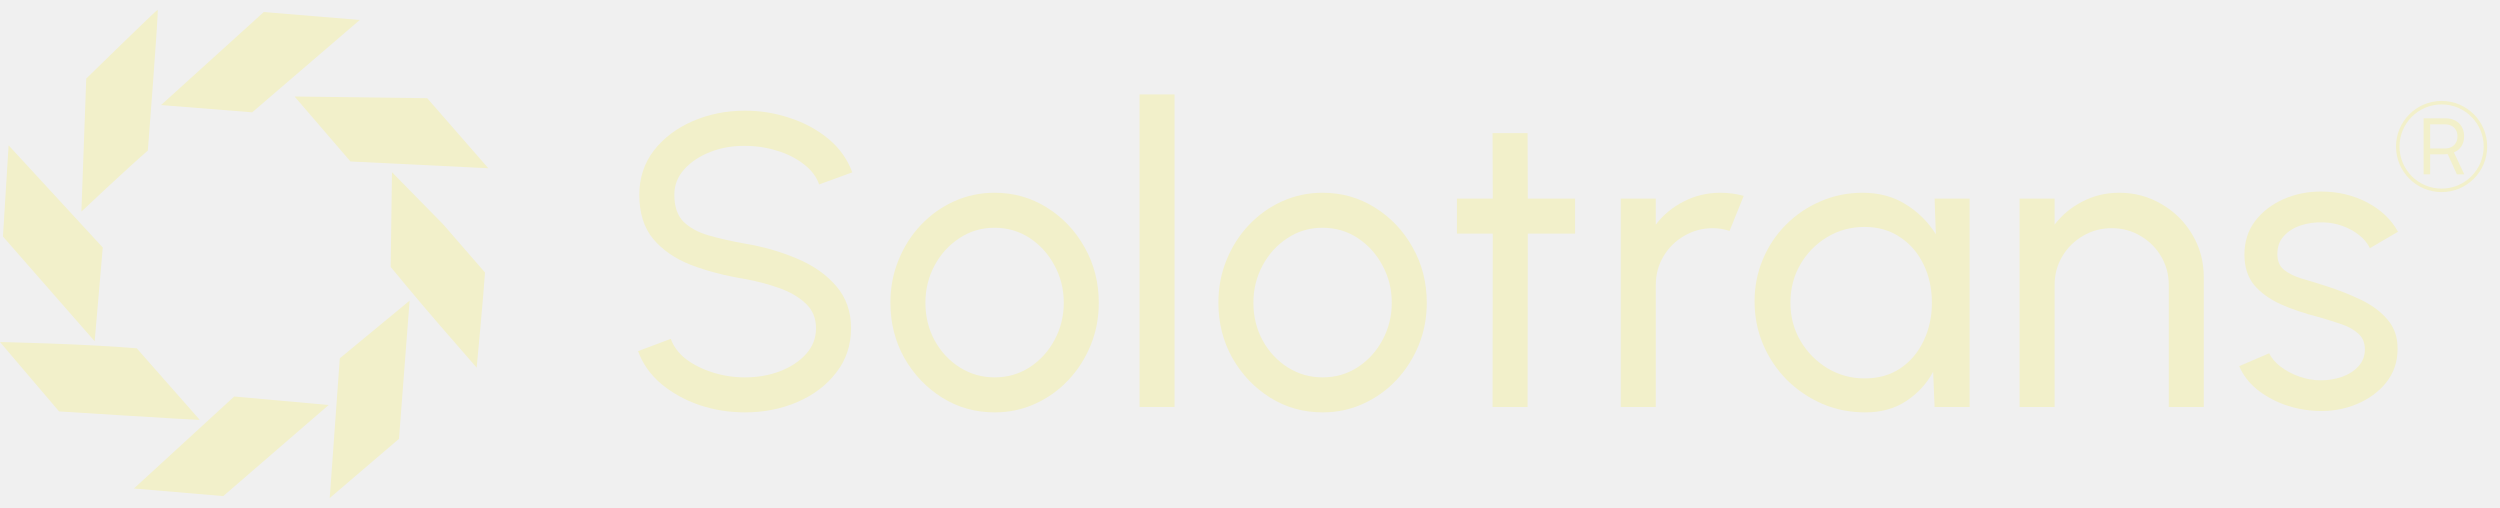
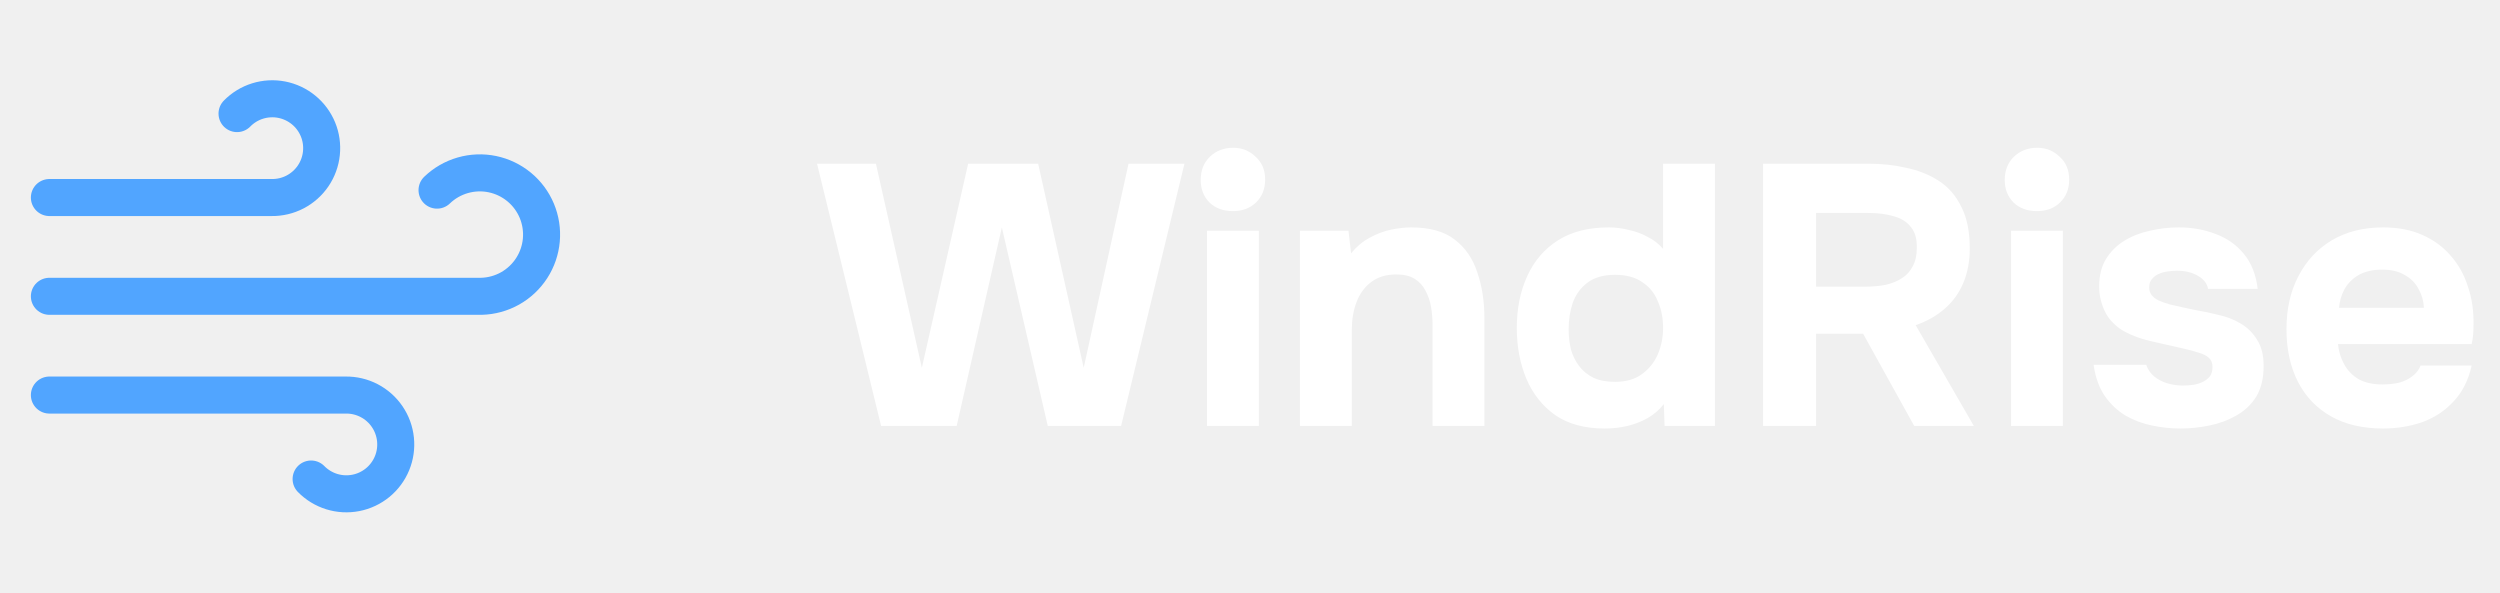
- <svg xmlns="http://www.w3.org/2000/svg" width="128" height="26" viewBox="0 0 128 26" fill="none">
-   <path d="M118.649 21.04C118.073 21.018 117.511 20.912 116.963 20.72C116.424 20.521 115.947 20.254 115.534 19.92C115.128 19.578 114.833 19.187 114.648 18.746L116.185 18.085C116.291 18.326 116.483 18.554 116.761 18.767C117.039 18.981 117.359 19.151 117.721 19.279C118.083 19.407 118.45 19.472 118.82 19.472C119.212 19.472 119.577 19.411 119.919 19.29C120.26 19.169 120.538 18.991 120.751 18.757C120.971 18.515 121.082 18.227 121.082 17.893C121.082 17.537 120.961 17.259 120.719 17.06C120.484 16.854 120.186 16.694 119.823 16.58C119.468 16.459 119.104 16.346 118.735 16.239C118.002 16.054 117.347 15.834 116.771 15.577C116.195 15.314 115.74 14.983 115.406 14.585C115.079 14.18 114.915 13.664 114.915 13.038C114.915 12.377 115.096 11.804 115.459 11.321C115.829 10.837 116.313 10.464 116.91 10.2C117.507 9.937 118.147 9.806 118.831 9.806C119.692 9.806 120.477 9.991 121.188 10.36C121.899 10.73 122.429 11.232 122.778 11.865L121.338 12.708C121.217 12.451 121.031 12.227 120.783 12.035C120.534 11.836 120.25 11.68 119.929 11.566C119.609 11.452 119.282 11.392 118.948 11.385C118.535 11.37 118.147 11.424 117.785 11.545C117.429 11.666 117.141 11.851 116.921 12.1C116.707 12.341 116.601 12.644 116.601 13.006C116.601 13.362 116.715 13.632 116.942 13.817C117.177 14.002 117.479 14.151 117.849 14.265C118.226 14.372 118.635 14.496 119.076 14.639C119.724 14.845 120.327 15.083 120.89 15.354C121.451 15.624 121.904 15.961 122.244 16.367C122.593 16.772 122.763 17.274 122.756 17.871C122.756 18.526 122.561 19.098 122.17 19.589C121.779 20.073 121.27 20.442 120.644 20.698C120.025 20.954 119.36 21.068 118.649 21.04Z" fill="#F2F0CA" />
-   <path d="M112.834 14.201V20.837H111.042V14.595C111.042 14.055 110.91 13.564 110.647 13.123C110.384 12.682 110.032 12.334 109.591 12.078C109.15 11.814 108.659 11.683 108.119 11.683C107.586 11.683 107.094 11.814 106.646 12.078C106.205 12.334 105.853 12.682 105.59 13.123C105.327 13.564 105.196 14.055 105.196 14.595V20.837H103.403V10.168H105.196V11.501C105.573 11.004 106.05 10.609 106.626 10.317C107.202 10.018 107.827 9.869 108.503 9.869C109.299 9.869 110.025 10.065 110.679 10.456C111.341 10.84 111.863 11.359 112.248 12.014C112.638 12.668 112.834 13.397 112.834 14.201Z" fill="#F2F0CA" />
-   <path d="M99.051 10.168H100.844V20.837H99.051L98.977 19.034C98.643 19.652 98.18 20.154 97.59 20.538C97.007 20.922 96.31 21.114 95.5 21.114C94.717 21.114 93.984 20.968 93.301 20.676C92.619 20.378 92.014 19.969 91.488 19.45C90.968 18.923 90.563 18.319 90.272 17.636C89.98 16.953 89.834 16.217 89.834 15.428C89.834 14.666 89.976 13.948 90.261 13.272C90.545 12.597 90.94 12.006 91.445 11.501C91.957 10.989 92.547 10.591 93.216 10.306C93.884 10.015 94.603 9.869 95.372 9.869C96.211 9.869 96.947 10.068 97.579 10.466C98.212 10.858 98.724 11.366 99.115 11.992L99.051 10.168ZM95.468 19.375C96.171 19.375 96.779 19.204 97.291 18.863C97.811 18.514 98.209 18.045 98.487 17.455C98.771 16.864 98.913 16.213 98.913 15.502C98.913 14.777 98.771 14.122 98.487 13.539C98.202 12.949 97.8 12.483 97.281 12.142C96.769 11.793 96.164 11.619 95.468 11.619C94.763 11.619 94.123 11.793 93.547 12.142C92.971 12.49 92.511 12.96 92.17 13.55C91.836 14.133 91.669 14.784 91.669 15.502C91.669 16.221 91.843 16.875 92.192 17.465C92.54 18.048 93.003 18.514 93.579 18.863C94.155 19.204 94.784 19.375 95.468 19.375Z" fill="#F2F0CA" />
-   <path d="M82.984 20.837V10.168H84.776V11.501C85.153 11.004 85.63 10.609 86.206 10.317C86.782 10.018 87.408 9.869 88.084 9.869C88.496 9.869 88.894 9.922 89.278 10.029L88.553 11.822C88.261 11.729 87.977 11.683 87.7 11.683C87.166 11.683 86.675 11.814 86.227 12.078C85.786 12.334 85.434 12.682 85.171 13.123C84.908 13.564 84.776 14.055 84.776 14.595V20.837H82.984Z" fill="#F2F0CA" />
-   <path d="M80.644 11.961H78.223L78.212 20.837H76.42L76.43 11.961H74.595V10.168H76.43L76.42 6.818H78.212L78.223 10.168H80.644V11.961Z" fill="#F2F0CA" />
-   <path d="M67.716 21.114C66.735 21.114 65.839 20.861 65.028 20.357C64.224 19.852 63.581 19.176 63.097 18.329C62.62 17.476 62.382 16.534 62.382 15.502C62.382 14.72 62.521 13.991 62.798 13.315C63.076 12.632 63.456 12.035 63.94 11.523C64.431 11.004 65 10.598 65.647 10.306C66.294 10.015 66.984 9.869 67.716 9.869C68.698 9.869 69.591 10.122 70.394 10.627C71.205 11.132 71.849 11.811 72.325 12.664C72.809 13.518 73.051 14.464 73.051 15.502C73.051 16.277 72.912 17.003 72.635 17.679C72.357 18.354 71.973 18.952 71.483 19.471C70.999 19.983 70.433 20.385 69.786 20.676C69.146 20.968 68.456 21.114 67.716 21.114ZM67.716 19.322C68.385 19.322 68.986 19.147 69.519 18.799C70.06 18.443 70.483 17.977 70.789 17.401C71.102 16.818 71.258 16.185 71.258 15.502C71.258 14.805 71.099 14.165 70.778 13.582C70.465 12.998 70.042 12.533 69.509 12.184C68.975 11.836 68.378 11.661 67.716 11.661C67.048 11.661 66.447 11.839 65.913 12.195C65.38 12.543 64.957 13.009 64.644 13.592C64.331 14.176 64.174 14.812 64.174 15.502C64.174 16.213 64.335 16.861 64.655 17.444C64.975 18.02 65.405 18.479 65.945 18.82C66.486 19.154 67.076 19.322 67.716 19.322Z" fill="#F2F0CA" />
-   <path d="M58.345 20.837V4.834H60.137V20.837H58.345Z" fill="#F2F0CA" />
-   <path d="M50.923 21.114C49.941 21.114 49.045 20.861 48.234 20.357C47.431 19.852 46.787 19.176 46.303 18.329C45.827 17.476 45.589 16.534 45.589 15.502C45.589 14.72 45.727 13.991 46.005 13.315C46.282 12.632 46.663 12.035 47.146 11.523C47.637 11.004 48.206 10.598 48.853 10.306C49.5 10.015 50.19 9.869 50.923 9.869C51.904 9.869 52.797 10.122 53.601 10.627C54.412 11.132 55.055 11.811 55.532 12.664C56.016 13.518 56.257 14.464 56.257 15.502C56.257 16.277 56.119 17.003 55.841 17.679C55.564 18.354 55.18 18.952 54.689 19.471C54.205 19.983 53.64 20.385 52.993 20.676C52.352 20.968 51.663 21.114 50.923 21.114ZM50.923 19.322C51.592 19.322 52.193 19.147 52.726 18.799C53.267 18.443 53.69 17.977 53.995 17.401C54.309 16.818 54.465 16.185 54.465 15.502C54.465 14.805 54.305 14.165 53.985 13.582C53.672 12.998 53.249 12.533 52.715 12.184C52.182 11.836 51.584 11.661 50.923 11.661C50.254 11.661 49.653 11.839 49.12 12.195C48.587 12.543 48.163 13.009 47.85 13.592C47.537 14.176 47.381 14.812 47.381 15.502C47.381 16.213 47.541 16.861 47.861 17.444C48.181 18.02 48.611 18.479 49.152 18.82C49.692 19.154 50.283 19.322 50.923 19.322Z" fill="#F2F0CA" />
-   <path d="M38.142 21.114C37.338 21.114 36.563 20.99 35.816 20.741C35.07 20.485 34.415 20.122 33.853 19.653C33.298 19.183 32.904 18.625 32.669 17.978L34.344 17.348C34.486 17.747 34.749 18.095 35.134 18.394C35.525 18.685 35.983 18.913 36.51 19.076C37.036 19.24 37.58 19.322 38.142 19.322C38.782 19.322 39.376 19.219 39.924 19.012C40.479 18.799 40.927 18.504 41.268 18.127C41.609 17.75 41.78 17.309 41.78 16.804C41.78 16.285 41.602 15.862 41.247 15.535C40.891 15.2 40.436 14.937 39.881 14.745C39.326 14.546 38.747 14.393 38.142 14.286C37.111 14.116 36.186 13.874 35.368 13.561C34.557 13.241 33.914 12.796 33.437 12.227C32.968 11.658 32.733 10.908 32.733 9.976C32.733 9.109 32.982 8.351 33.48 7.704C33.985 7.057 34.65 6.555 35.475 6.2C36.3 5.844 37.189 5.666 38.142 5.666C38.932 5.666 39.696 5.79 40.436 6.039C41.183 6.281 41.841 6.637 42.41 7.106C42.979 7.576 43.388 8.148 43.637 8.824L41.94 9.443C41.798 9.037 41.531 8.689 41.14 8.397C40.756 8.098 40.301 7.871 39.774 7.714C39.255 7.551 38.711 7.469 38.142 7.469C37.509 7.462 36.919 7.565 36.371 7.779C35.824 7.992 35.379 8.287 35.038 8.664C34.696 9.041 34.526 9.478 34.526 9.976C34.526 10.574 34.682 11.032 34.995 11.352C35.315 11.665 35.749 11.9 36.297 12.057C36.844 12.213 37.459 12.352 38.142 12.473C39.109 12.636 40.006 12.896 40.831 13.251C41.656 13.6 42.317 14.066 42.815 14.649C43.32 15.232 43.573 15.951 43.573 16.804C43.573 17.672 43.32 18.429 42.815 19.076C42.317 19.724 41.656 20.225 40.831 20.581C40.006 20.936 39.109 21.114 38.142 21.114Z" fill="#F2F0CA" />
-   <path fill-rule="evenodd" clip-rule="evenodd" d="M4.416 4.022L4.167 10.834C4.167 10.834 6.586 8.553 7.569 7.709C7.569 7.709 8.129 0.569 8.073 0.5C8.049 0.471 4.416 4.022 4.416 4.022ZM8.245 5.379L12.911 5.752L18.422 1.021L13.506 0.616L8.245 5.379ZM15.081 4.941L17.944 8.268L25.002 8.614L21.874 5.028L15.081 4.941ZM0.441 7.443L0.151 12.111L4.847 17.473L5.261 12.672L0.441 7.443ZM20.07 8.818L20.002 13.667C20.002 13.667 21.375 15.337 22.45 16.575L24.405 18.825C24.405 18.825 24.774 14.931 24.832 13.952L22.695 11.492L20.07 8.818ZM20.972 15.393L17.398 18.345L16.882 25.5L20.429 22.468L20.972 15.393ZM0 17.513L3.025 21.066C3.025 21.066 9.778 21.493 10.229 21.499L7.001 17.834C4.302 17.6 0 17.513 0 17.513ZM6.856 25.012L11.43 25.401L16.828 20.736L11.991 20.301L6.856 25.012Z" fill="#F2F0CA" />
-   <path d="M126.171 8.925H125.794L125.319 7.89C125.257 7.899 125.191 7.903 125.124 7.903H124.424V8.925H124.089V6.058H125.205C125.397 6.058 125.565 6.096 125.709 6.172C125.854 6.248 125.965 6.356 126.044 6.496C126.123 6.635 126.163 6.796 126.163 6.98C126.163 7.18 126.116 7.35 126.023 7.49C125.933 7.629 125.805 7.734 125.642 7.805L126.171 8.925ZM124.424 7.603H125.176C125.305 7.603 125.419 7.577 125.516 7.527C125.613 7.475 125.688 7.403 125.742 7.309C125.795 7.215 125.822 7.106 125.822 6.982C125.822 6.856 125.795 6.746 125.742 6.654C125.688 6.561 125.613 6.49 125.516 6.441C125.419 6.391 125.305 6.366 125.176 6.366H124.424V7.603Z" fill="#F2F0CA" />
-   <path d="M127.165 7.502C127.165 6.311 126.201 5.346 125.011 5.346C123.819 5.346 122.855 6.311 122.855 7.502C122.855 8.692 123.819 9.657 125.011 9.657V9.835C123.721 9.835 122.676 8.79 122.676 7.502C122.676 6.213 123.721 5.168 125.011 5.168C126.299 5.168 127.344 6.213 127.344 7.502C127.344 8.79 126.299 9.835 125.011 9.835V9.657C126.201 9.657 127.165 8.692 127.165 7.502Z" fill="#F2F0CA" />
+ <svg xmlns="http://www.w3.org/2000/svg" width="135" height="32" viewBox="0 0 135 32" fill="none">
+   <path d="M23.6 10.267C23.99 9.891 24.466 9.616 24.987 9.466C25.507 9.316 26.056 9.294 26.587 9.404C27.117 9.514 27.613 9.751 28.032 10.096C28.45 10.44 28.777 10.881 28.987 11.381C29.196 11.881 29.28 12.424 29.232 12.964C29.184 13.504 29.005 14.023 28.711 14.478C28.417 14.933 28.016 15.31 27.544 15.575C27.071 15.84 26.541 15.986 26 16H2.667" stroke="#51A5FF" stroke-width="2" stroke-linecap="round" stroke-linejoin="round" />
+   <path d="M12.8 6.134C13.109 5.819 13.491 5.585 13.912 5.454C14.334 5.323 14.781 5.299 15.214 5.383C15.647 5.468 16.052 5.658 16.394 5.938C16.735 6.217 17.002 6.577 17.17 6.985C17.338 7.393 17.402 7.837 17.356 8.276C17.311 8.714 17.157 9.135 16.909 9.5C16.661 9.865 16.326 10.162 15.935 10.366C15.543 10.57 15.108 10.673 14.666 10.667H2.667" stroke="#51A5FF" stroke-width="2" stroke-linecap="round" stroke-linejoin="round" />
+   <path d="M16.8 25.867C17.109 26.182 17.491 26.415 17.912 26.546C18.334 26.677 18.781 26.701 19.214 26.617C19.647 26.533 20.052 26.342 20.394 26.063C20.735 25.783 21.002 25.423 21.17 25.015C21.338 24.607 21.402 24.164 21.356 23.725C21.311 23.286 21.157 22.865 20.909 22.5C20.661 22.135 20.326 21.838 19.935 21.634C19.544 21.43 19.108 21.327 18.666 21.333H2.667" stroke="#51A5FF" stroke-width="2" stroke-linecap="round" stroke-linejoin="round" />
+   <path d="M47.58 23L44.12 8.84H47.3L49.78 19.86L52.28 8.84H56.06L58.52 19.86L60.94 8.84H63.96L60.54 23H56.58L54.1 12.28L51.66 23H47.58ZM65.178 23V12.46H67.978V23H65.178ZM66.578 11.4C66.058 11.4 65.638 11.247 65.318 10.94C64.998 10.62 64.838 10.213 64.838 9.72C64.838 9.2 65.005 8.78 65.338 8.46C65.671 8.14 66.091 7.98 66.598 7.98C67.065 7.98 67.465 8.14 67.798 8.46C68.145 8.767 68.318 9.18 68.318 9.7C68.318 10.207 68.151 10.62 67.818 10.94C67.498 11.247 67.085 11.4 66.578 11.4ZM70.198 23V12.46H72.818L72.958 13.68C73.251 13.32 73.584 13.04 73.958 12.84C74.344 12.627 74.731 12.48 75.118 12.4C75.518 12.32 75.878 12.28 76.198 12.28C77.211 12.28 77.998 12.5 78.558 12.94C79.131 13.38 79.538 13.973 79.778 14.72C80.031 15.453 80.158 16.273 80.158 17.18V23H77.358V17.54C77.358 17.22 77.331 16.9 77.278 16.58C77.224 16.26 77.124 15.967 76.978 15.7C76.844 15.433 76.651 15.22 76.398 15.06C76.144 14.9 75.811 14.82 75.398 14.82C74.864 14.82 74.418 14.953 74.058 15.22C73.698 15.487 73.431 15.847 73.258 16.3C73.084 16.753 72.998 17.253 72.998 17.8V23H70.198ZM86.647 23.14C85.58 23.14 84.694 22.9 83.987 22.42C83.294 21.927 82.774 21.273 82.427 20.46C82.08 19.633 81.907 18.72 81.907 17.72C81.907 16.667 82.094 15.733 82.467 14.92C82.84 14.093 83.394 13.447 84.127 12.98C84.86 12.513 85.774 12.28 86.867 12.28C87.24 12.28 87.607 12.327 87.967 12.42C88.34 12.5 88.68 12.627 88.987 12.8C89.307 12.96 89.58 13.173 89.807 13.44V8.84H92.607V23H89.887L89.847 21.82C89.607 22.127 89.314 22.38 88.967 22.58C88.634 22.767 88.274 22.907 87.887 23C87.5 23.093 87.087 23.14 86.647 23.14ZM87.207 20.62C87.807 20.62 88.294 20.48 88.667 20.2C89.054 19.92 89.34 19.56 89.527 19.12C89.714 18.68 89.807 18.207 89.807 17.7C89.807 17.18 89.714 16.707 89.527 16.28C89.354 15.84 89.074 15.493 88.687 15.24C88.314 14.973 87.82 14.84 87.207 14.84C86.594 14.84 86.1 14.98 85.727 15.26C85.354 15.54 85.087 15.907 84.927 16.36C84.78 16.8 84.707 17.273 84.707 17.78C84.707 18.153 84.747 18.513 84.827 18.86C84.92 19.193 85.067 19.493 85.267 19.76C85.467 20.027 85.727 20.24 86.047 20.4C86.367 20.547 86.754 20.62 87.207 20.62ZM95.207 23V8.84H100.907C101.614 8.84 102.287 8.913 102.927 9.06C103.58 9.193 104.167 9.427 104.687 9.76C105.207 10.093 105.614 10.56 105.907 11.16C106.214 11.747 106.367 12.5 106.367 13.42C106.367 14.1 106.254 14.713 106.027 15.26C105.8 15.807 105.467 16.273 105.027 16.66C104.587 17.047 104.06 17.347 103.447 17.56L106.587 23H103.367L100.607 18.02H98.067V23H95.207ZM98.067 15.48H100.707C101.12 15.48 101.494 15.447 101.827 15.38C102.174 15.3 102.467 15.18 102.707 15.02C102.96 14.86 103.154 14.647 103.287 14.38C103.434 14.113 103.507 13.787 103.507 13.4C103.52 12.907 103.414 12.527 103.187 12.26C102.974 11.98 102.667 11.787 102.267 11.68C101.88 11.56 101.42 11.5 100.887 11.5H98.067V15.48ZM108.596 23V12.46H111.396V23H108.596ZM109.996 11.4C109.476 11.4 109.056 11.247 108.736 10.94C108.416 10.62 108.256 10.213 108.256 9.72C108.256 9.2 108.423 8.78 108.756 8.46C109.089 8.14 109.509 7.98 110.016 7.98C110.483 7.98 110.883 8.14 111.216 8.46C111.563 8.767 111.736 9.18 111.736 9.7C111.736 10.207 111.569 10.62 111.236 10.94C110.916 11.247 110.503 11.4 109.996 11.4ZM117.736 23.14C117.242 23.14 116.736 23.087 116.216 22.98C115.696 22.873 115.216 22.693 114.776 22.44C114.336 22.173 113.962 21.82 113.656 21.38C113.349 20.927 113.149 20.367 113.056 19.7H115.896C115.976 19.94 116.116 20.147 116.316 20.32C116.529 20.493 116.769 20.62 117.036 20.7C117.316 20.78 117.596 20.82 117.876 20.82C118.062 20.82 118.249 20.807 118.436 20.78C118.622 20.753 118.796 20.7 118.956 20.62C119.116 20.54 119.242 20.44 119.336 20.32C119.429 20.187 119.476 20.02 119.476 19.82C119.476 19.607 119.409 19.44 119.276 19.32C119.142 19.2 118.956 19.107 118.716 19.04C118.476 18.96 118.202 18.887 117.896 18.82C117.349 18.7 116.762 18.567 116.136 18.42C115.509 18.273 114.969 18.06 114.516 17.78C114.329 17.647 114.162 17.5 114.016 17.34C113.869 17.18 113.749 17 113.656 16.8C113.562 16.6 113.489 16.393 113.436 16.18C113.382 15.953 113.356 15.713 113.356 15.46C113.356 14.887 113.476 14.4 113.716 14C113.969 13.587 114.302 13.253 114.716 13C115.129 12.747 115.589 12.567 116.096 12.46C116.602 12.34 117.122 12.28 117.656 12.28C118.376 12.28 119.042 12.4 119.656 12.64C120.269 12.867 120.776 13.227 121.176 13.72C121.576 14.2 121.822 14.827 121.916 15.6H119.236C119.182 15.307 119.002 15.073 118.696 14.9C118.389 14.713 118.009 14.62 117.556 14.62C117.396 14.62 117.222 14.633 117.036 14.66C116.862 14.687 116.702 14.733 116.556 14.8C116.409 14.867 116.289 14.96 116.196 15.08C116.102 15.187 116.056 15.333 116.056 15.52C116.056 15.667 116.096 15.8 116.176 15.92C116.269 16.04 116.396 16.14 116.556 16.22C116.729 16.3 116.936 16.373 117.176 16.44C117.629 16.547 118.082 16.647 118.536 16.74C119.002 16.82 119.416 16.907 119.776 17C120.216 17.093 120.616 17.247 120.976 17.46C121.349 17.673 121.649 17.967 121.876 18.34C122.116 18.7 122.236 19.173 122.236 19.76C122.236 20.427 122.102 20.98 121.836 21.42C121.569 21.847 121.209 22.187 120.756 22.44C120.316 22.693 119.829 22.873 119.296 22.98C118.776 23.087 118.256 23.14 117.736 23.14ZM128.69 23.14C127.583 23.14 126.643 22.92 125.87 22.48C125.096 22.04 124.503 21.42 124.09 20.62C123.676 19.807 123.47 18.86 123.47 17.78C123.47 16.687 123.683 15.733 124.11 14.92C124.536 14.093 125.136 13.447 125.91 12.98C126.696 12.513 127.623 12.28 128.69 12.28C129.49 12.28 130.19 12.413 130.79 12.68C131.403 12.947 131.916 13.32 132.33 13.8C132.756 14.28 133.07 14.84 133.27 15.48C133.483 16.107 133.583 16.787 133.57 17.52C133.57 17.707 133.563 17.887 133.55 18.06C133.536 18.233 133.51 18.407 133.47 18.58H126.25C126.29 18.98 126.403 19.347 126.59 19.68C126.776 20.013 127.036 20.28 127.37 20.48C127.716 20.667 128.143 20.76 128.65 20.76C128.983 20.76 129.29 20.727 129.57 20.66C129.85 20.58 130.09 20.46 130.29 20.3C130.49 20.14 130.63 19.953 130.71 19.74H133.47C133.296 20.527 132.97 21.173 132.49 21.68C132.023 22.187 131.456 22.56 130.79 22.8C130.123 23.027 129.423 23.14 128.69 23.14ZM126.31 16.62H130.89C130.876 16.26 130.783 15.927 130.61 15.62C130.45 15.3 130.203 15.047 129.87 14.86C129.55 14.66 129.136 14.56 128.63 14.56C128.123 14.56 127.696 14.66 127.35 14.86C127.016 15.06 126.763 15.32 126.59 15.64C126.43 15.947 126.336 16.273 126.31 16.62Z" fill="white" />
</svg>
